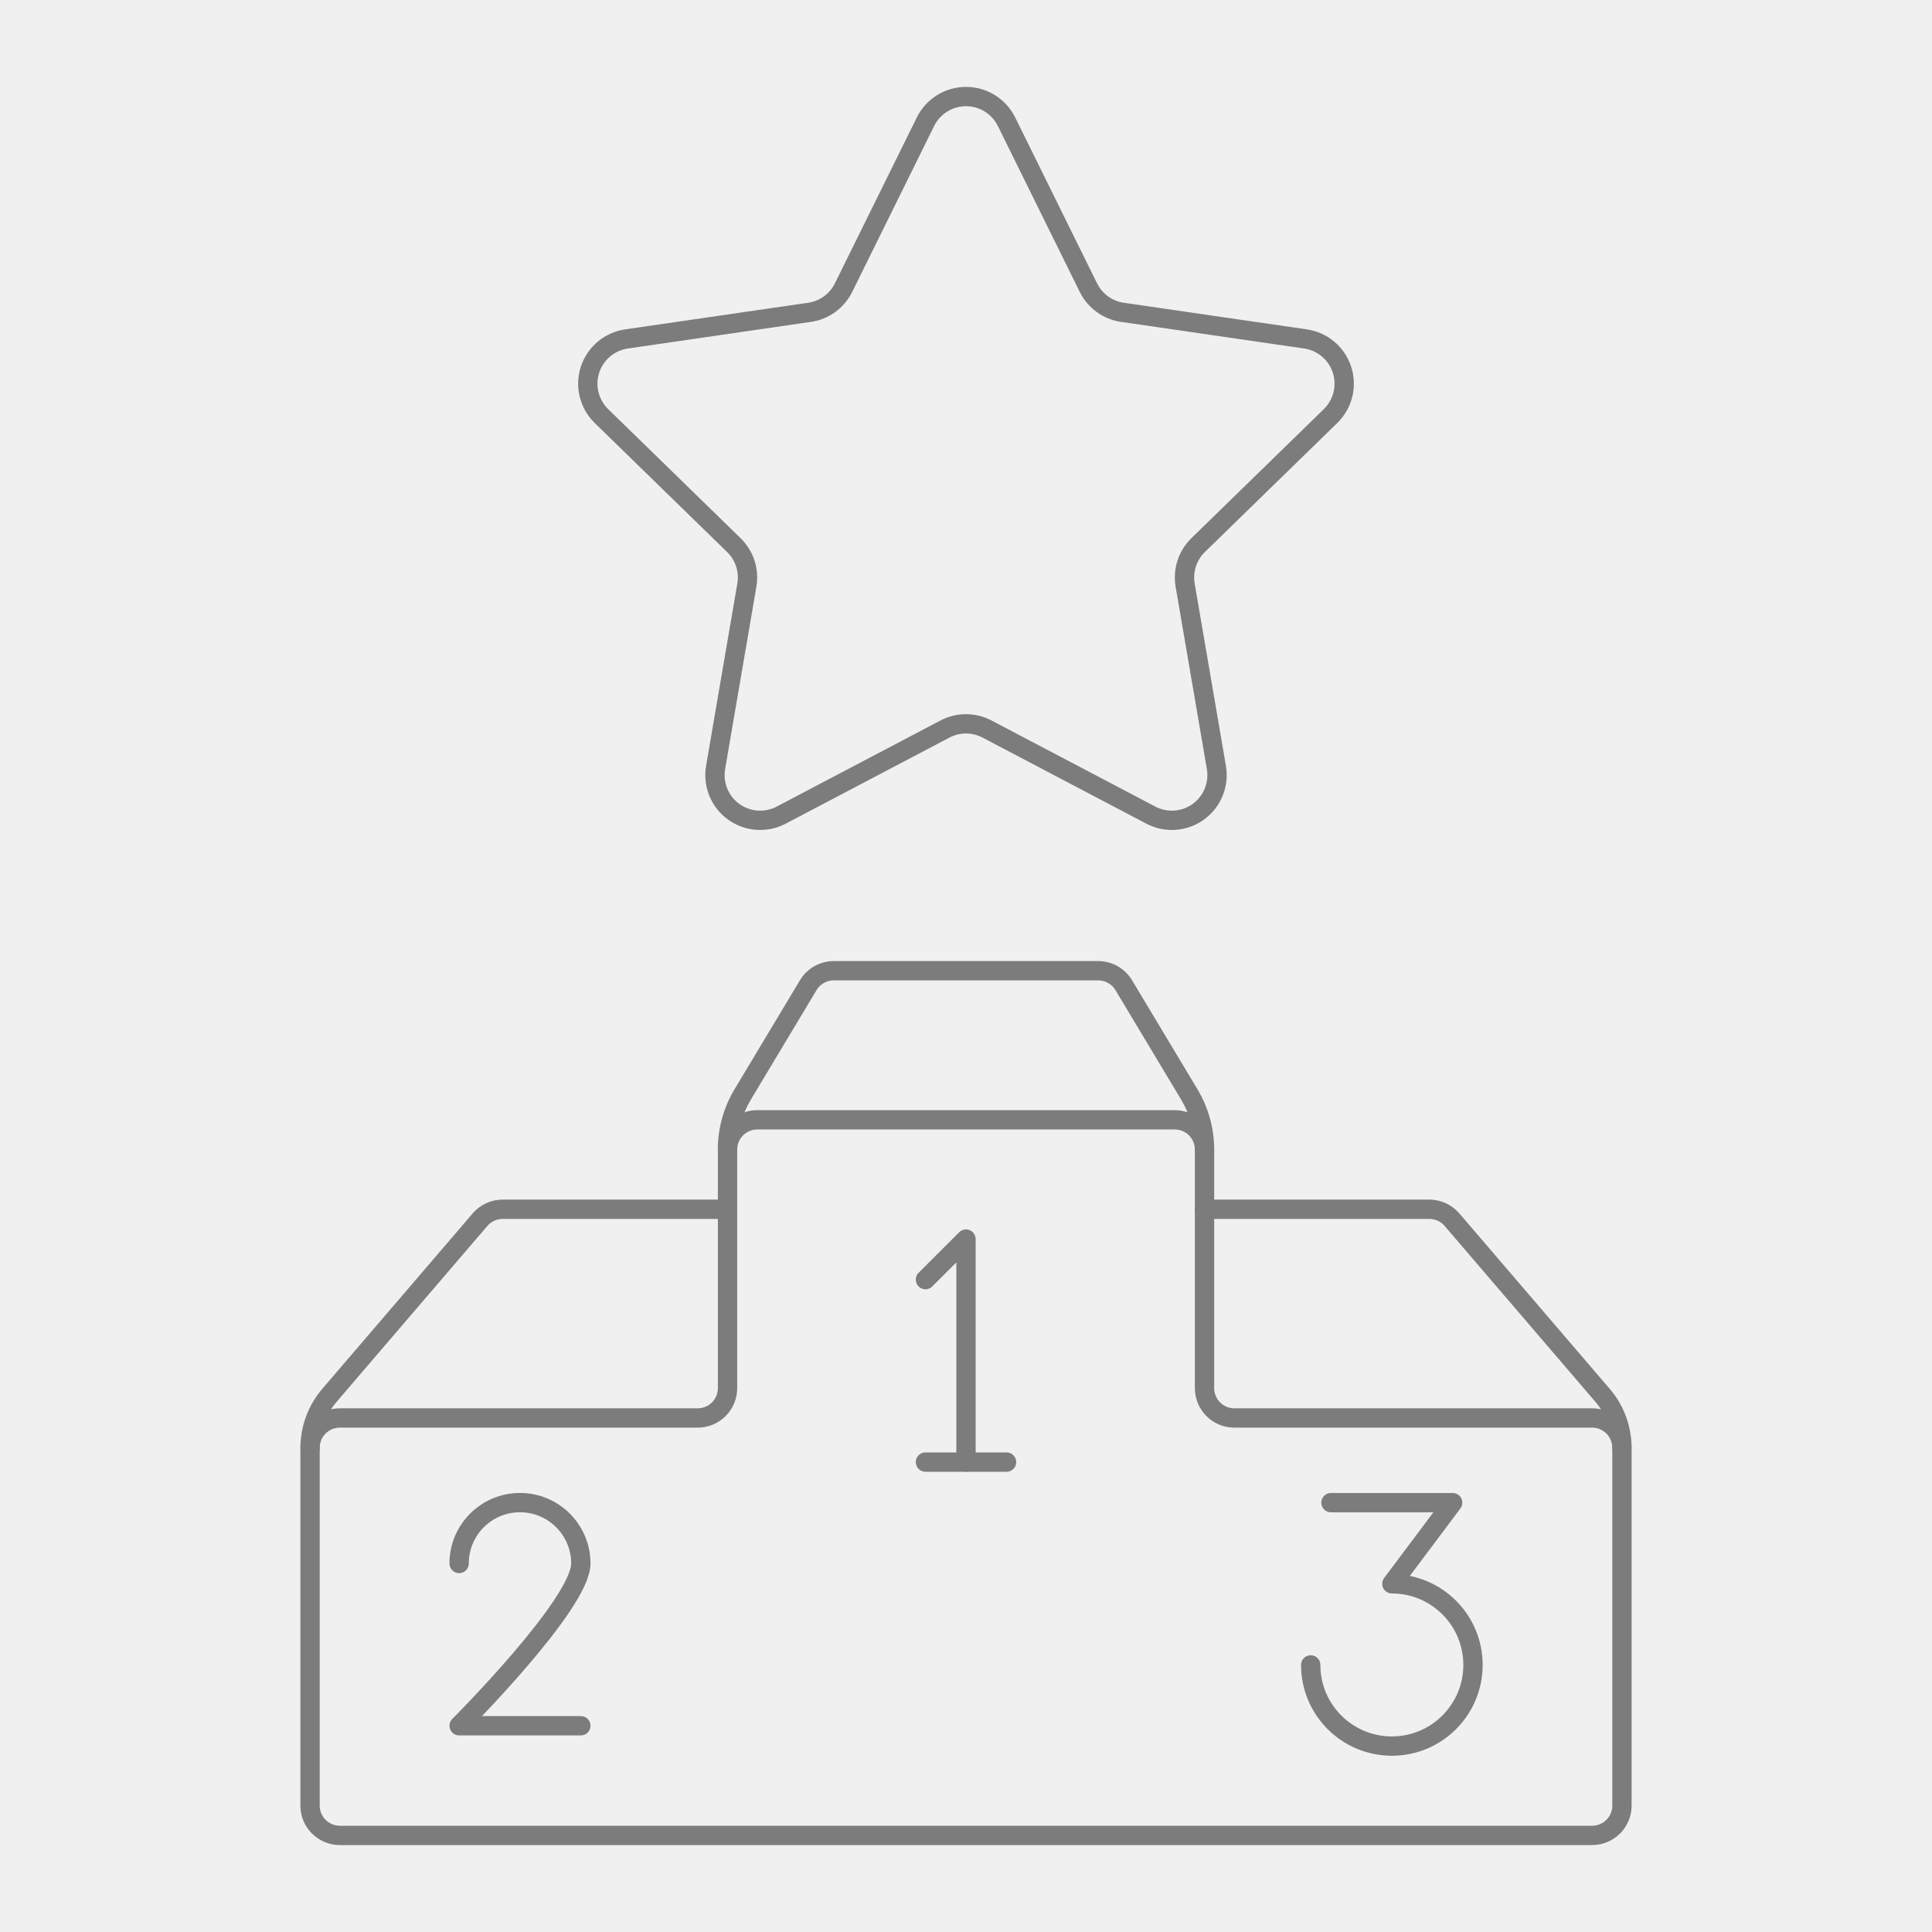
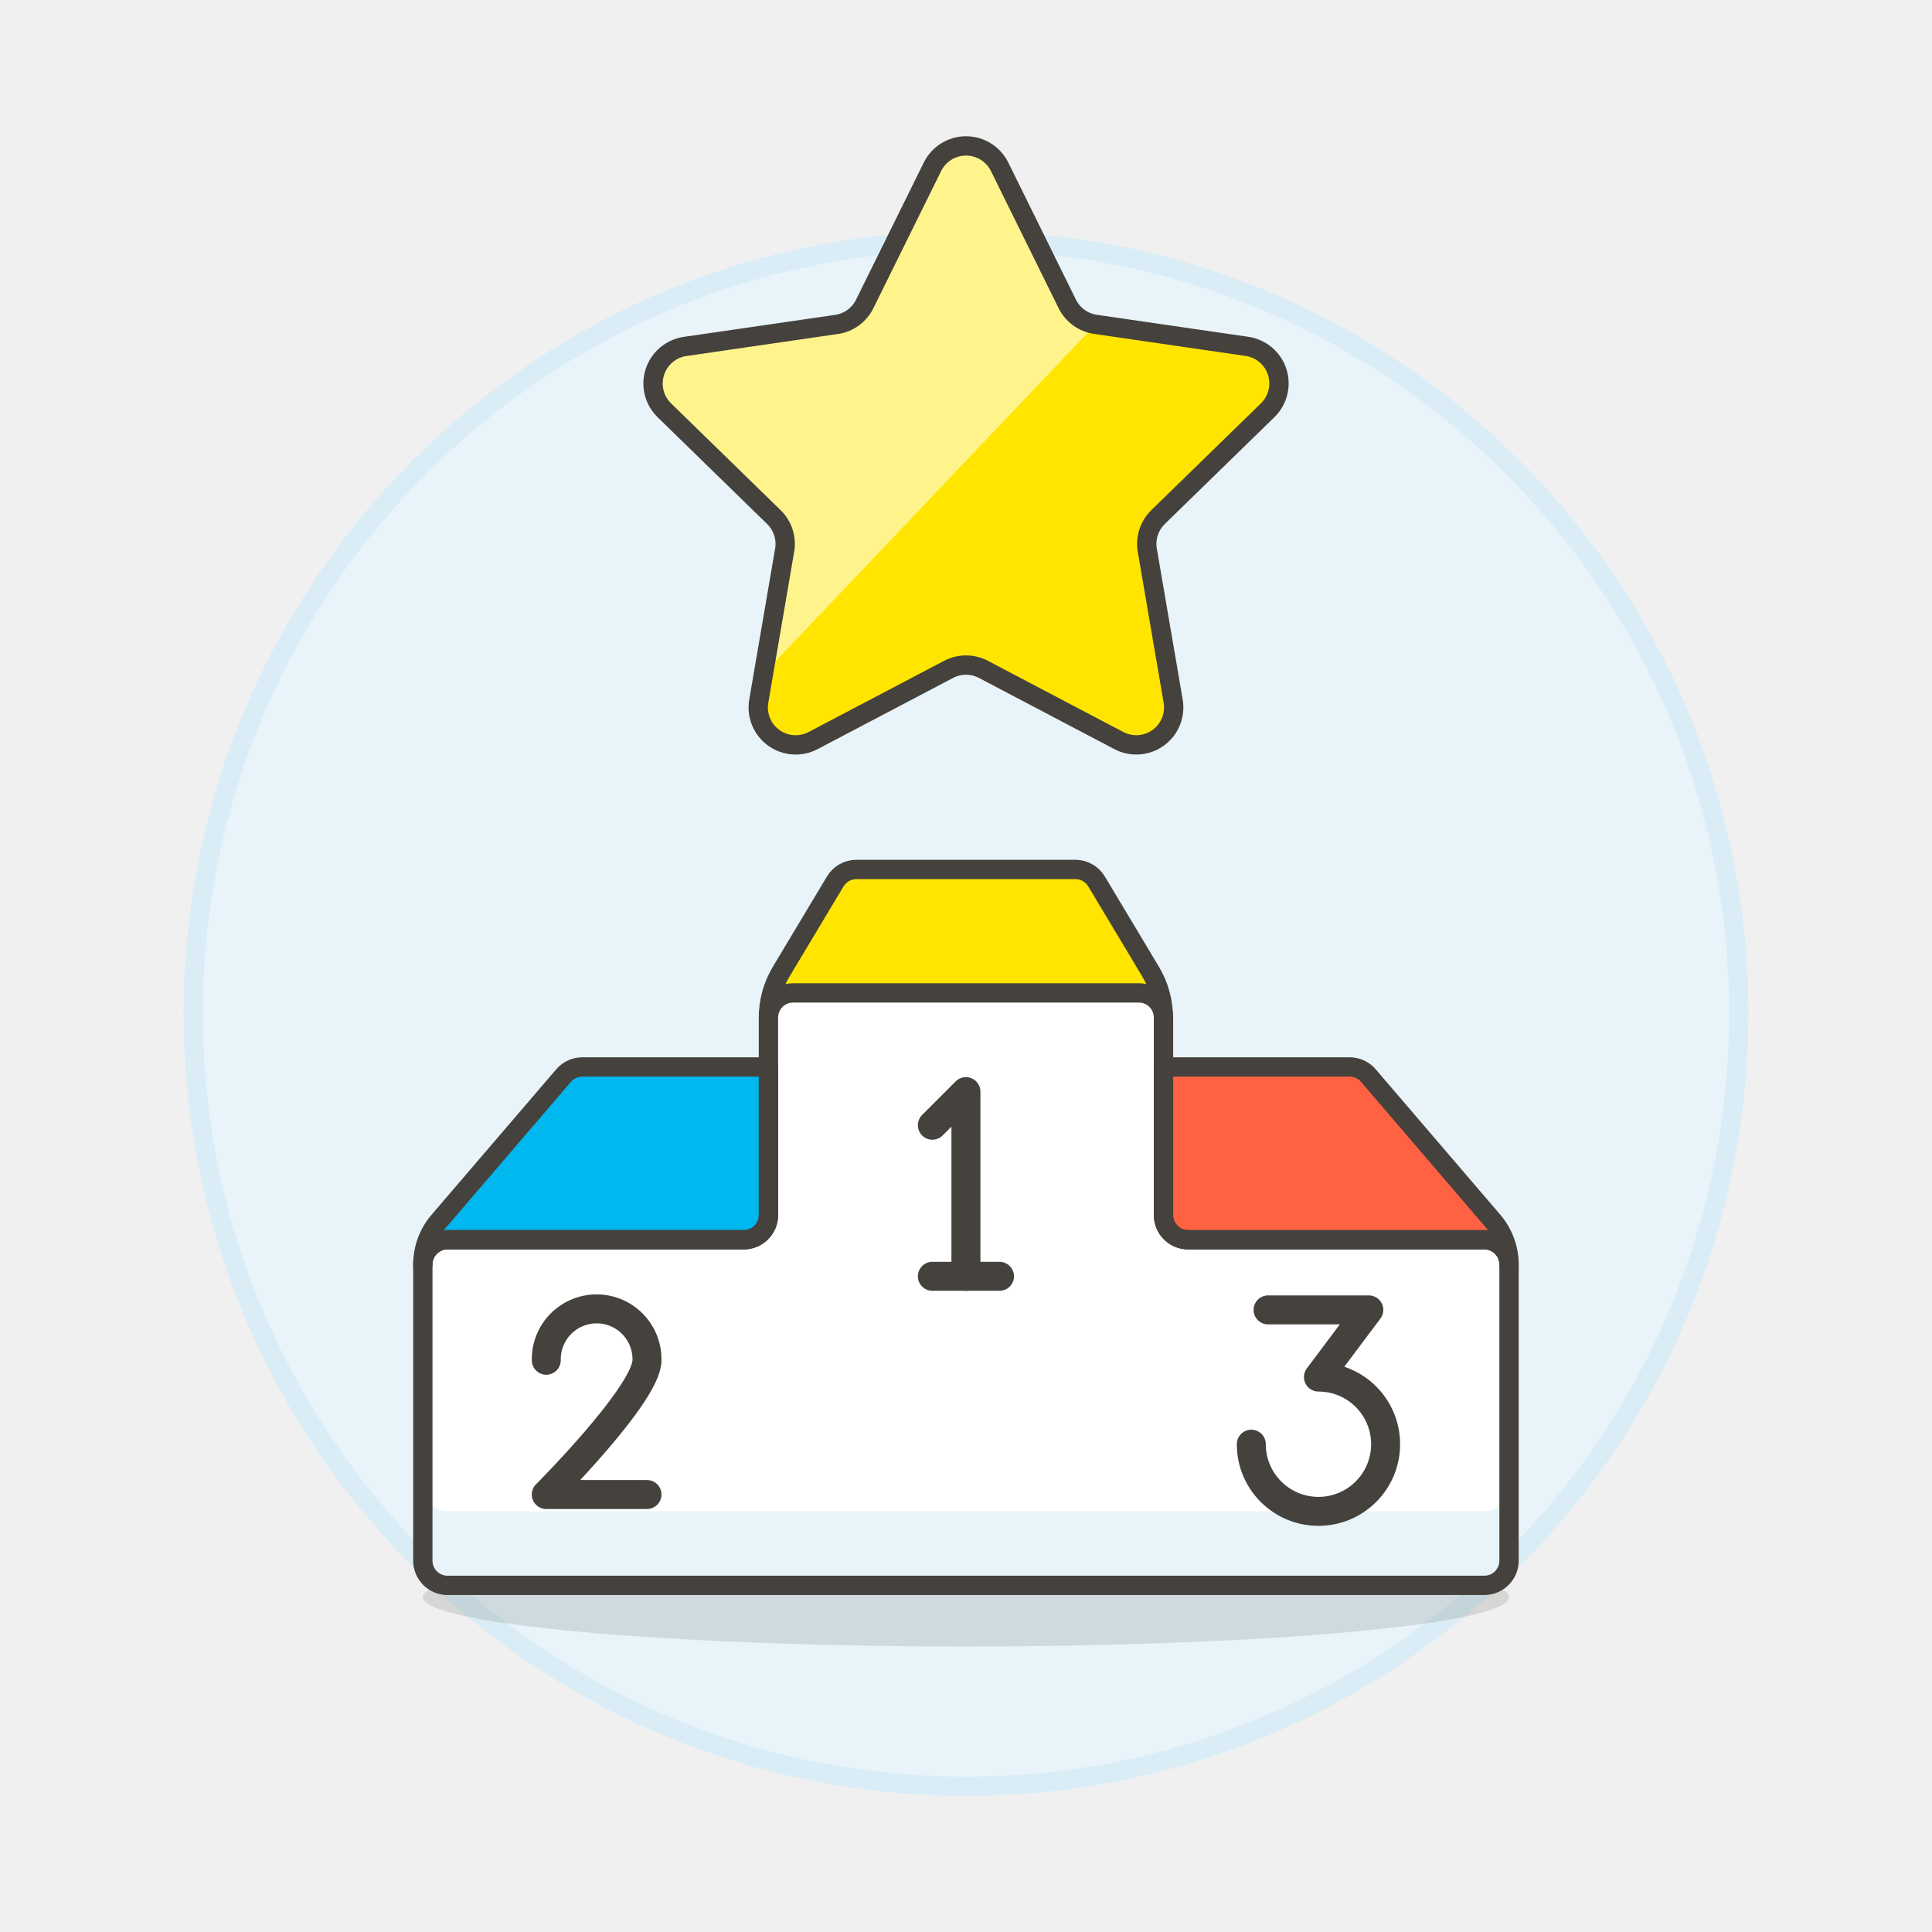
<svg xmlns="http://www.w3.org/2000/svg" version="1.1" viewBox="0 0 140 140" width="140" height="140">
  <g transform="matrix(1.4,0,0,1.4,0,0)">
-     <path d="M37.654,59.505a5.569,5.569,0,0,1,.794-2.867l3.386-5.644a1.545,1.545,0,0,1,1.323-.749H56.843a1.545,1.545,0,0,1,1.323.749l3.386,5.644a5.569,5.569,0,0,1,.794,2.867" fill="none" stroke="#7c7c7c" stroke-linecap="round" stroke-linejoin="round" />
-     <path d="M63.889,73.394a1.543,1.543,0,0,1-1.543-1.543V59.505A1.543,1.543,0,0,0,60.8,57.961H39.2a1.543,1.543,0,0,0-1.543,1.544V71.851a1.543,1.543,0,0,1-1.543,1.543H17.591a1.543,1.543,0,0,0-1.543,1.543v18.52A1.543,1.543,0,0,0,17.591,95H82.409a1.543,1.543,0,0,0,1.543-1.543V74.937a1.543,1.543,0,0,0-1.543-1.543Z" fill="none" stroke="#7c7c7c" stroke-linecap="round" stroke-linejoin="round" />
-     <path d="M47.901 66.233L50 64.135 50 75.678" fill="none" stroke="#7c7c7c" stroke-linecap="round" stroke-linejoin="round" />
-     <path d="M47.901 75.678L52.099 75.678" fill="none" stroke="#7c7c7c" stroke-linecap="round" stroke-linejoin="round" />
-     <path d="M23.764,80.925a3.149,3.149,0,0,1,6.3,0c0,2.1-6.3,8.4-6.3,8.4h6.3" fill="none" stroke="#7c7c7c" stroke-linecap="round" stroke-linejoin="round" />
-     <path d="M68.89,77.777h6.3l-3.148,4.2a4.2,4.2,0,1,1-4.2,4.2" fill="none" stroke="#7c7c7c" stroke-linecap="round" stroke-linejoin="round" />
-     <path d="M52.1,6.305l4.235,8.581a2.336,2.336,0,0,0,1.763,1.28l9.471,1.377a2.34,2.34,0,0,1,1.3,3.992l-6.854,6.68a2.344,2.344,0,0,0-.672,2.072l1.617,9.434a2.34,2.34,0,0,1-3.4,2.467l-8.471-4.453a2.337,2.337,0,0,0-2.178,0L40.44,42.188a2.34,2.34,0,0,1-3.4-2.467l1.617-9.434a2.337,2.337,0,0,0-.673-2.072l-6.853-6.68a2.34,2.34,0,0,1,1.3-3.992L41.9,16.166a2.337,2.337,0,0,0,1.763-1.28L47.9,6.305A2.34,2.34,0,0,1,52.1,6.305Z" fill="none" stroke="#7c7c7c" stroke-linecap="round" stroke-linejoin="round" />
-     <path d="M62.346,62.591H73.983a1.543,1.543,0,0,1,1.171.539l7.794,9.092a4.175,4.175,0,0,1,1,2.715" fill="none" stroke="#7c7c7c" stroke-linecap="round" stroke-linejoin="round" />
-     <path d="M37.654,62.591H26.017a1.543,1.543,0,0,0-1.171.539l-7.794,9.092a4.175,4.175,0,0,0-1,2.715" fill="none" stroke="#7c7c7c" stroke-linecap="round" stroke-linejoin="round" />
+     <path d="M10.000 52.457 A40.000 40.000 0 1 0 90.000 52.457 A40.000 40.000 0 1 0 10.000 52.457 Z" fill="#e8f4fa" stroke="#daedf7" stroke-miterlimit="10" />
+     <path d="M39.774,52.67a4.618,4.618,0,0,1,.658-2.374l2.8-4.672a1.276,1.276,0,0,1,1.1-.621H55.662a1.276,1.276,0,0,1,1.095.621l2.8,4.672a4.617,4.617,0,0,1,.657,2.374Z" fill="#ffe500" stroke="#45413c" stroke-linecap="round" stroke-linejoin="round" />
+     <path d="M78.111,82.665c0-1.411-12.585-2.555-28.11-2.555S21.89,81.254,21.89,82.665,34.476,85.221,50,85.221,78.111,84.077,78.111,82.665Z" fill="#45413c" opacity=".15" />
+     <path d="M61.5,64.17a1.278,1.278,0,0,1-1.278-1.278V52.67a1.278,1.278,0,0,0-1.277-1.278H41.052a1.278,1.278,0,0,0-1.278,1.278V62.892A1.278,1.278,0,0,1,38.5,64.17H23.164a1.278,1.278,0,0,0-1.278,1.277V80.78a1.278,1.278,0,0,0,1.278,1.278H76.829a1.278,1.278,0,0,0,1.278-1.278V65.447a1.278,1.278,0,0,0-1.278-1.277Z" fill="#ffffff" />
+     <path d="M21.886,65.447a1.278,1.278,0,0,1,1.278-1.277H38.5a1.279,1.279,0,0,0,1.278-1.278V55.225H30.14a1.276,1.276,0,0,0-.97.447L22.718,63.2A3.456,3.456,0,0,0,21.886,65.447Z" fill="#00b8f0" stroke="#45413c" stroke-linecap="round" stroke-linejoin="round" />
+     <path d="M78.107,65.447a1.278,1.278,0,0,0-1.278-1.277H61.5a1.278,1.278,0,0,1-1.278-1.278V55.225h9.635a1.276,1.276,0,0,1,.97.447L77.276,63.2A3.455,3.455,0,0,1,78.107,65.447Z" fill="#ff6242" stroke="#45413c" stroke-linecap="round" stroke-linejoin="round" />
+     <path d="M76.829,78.225H23.164a1.278,1.278,0,0,1-1.278-1.278V80.78a1.278,1.278,0,0,0,1.278,1.278H76.829a1.278,1.278,0,0,0,1.278-1.278V76.947A1.278,1.278,0,0,1,76.829,78.225Z" fill="#e8f4fa" />
+     <path d="M61.5,64.17a1.278,1.278,0,0,1-1.278-1.278V52.67a1.278,1.278,0,0,0-1.277-1.278H41.052a1.278,1.278,0,0,0-1.278,1.278V62.892A1.278,1.278,0,0,1,38.5,64.17H23.164a1.278,1.278,0,0,0-1.278,1.277V80.78a1.278,1.278,0,0,0,1.278,1.278H76.829a1.278,1.278,0,0,0,1.278-1.278V65.447a1.278,1.278,0,0,0-1.278-1.277Z" fill="none" stroke="#45413c" stroke-linecap="round" stroke-linejoin="round" />
+     <path d="M48.259 58.241L49.996 56.503 49.996 66.061" fill="none" stroke="#45413c" stroke-linecap="round" stroke-linejoin="round" stroke-width="1.5" />
+     <path d="M48.259 66.061L51.734 66.061" fill="none" stroke="#45413c" stroke-linecap="round" stroke-linejoin="round" stroke-width="1.5" />
+     <path d="M28.275,70.405a2.607,2.607,0,1,1,5.213,0c0,1.738-5.213,6.951-5.213,6.951h5.213" fill="none" stroke="#45413c" stroke-linecap="round" stroke-linejoin="round" stroke-width="1.5" />
+     <path d="M65.636,67.8h5.213l-2.606,3.476a3.476,3.476,0,1,1-3.476,3.475" fill="none" stroke="#45413c" stroke-linecap="round" stroke-linejoin="round" stroke-width="1.5" />
+     <path d="M51.735,8.623l3.506,7.105a1.933,1.933,0,0,0,1.459,1.06l7.842,1.14a1.938,1.938,0,0,1,1.074,3.305l-5.675,5.531a1.943,1.943,0,0,0-.557,1.715l1.339,7.811a1.937,1.937,0,0,1-2.811,2.042L50.9,34.646a1.936,1.936,0,0,0-1.8,0l-7.014,3.686a1.937,1.937,0,0,1-2.812-2.042l1.339-7.811a1.934,1.934,0,0,0-.557-1.715l-5.674-5.531a1.938,1.938,0,0,1,1.074-3.3l7.841-1.14a1.935,1.935,0,0,0,1.46-1.06l3.507-7.1A1.938,1.938,0,0,1,51.735,8.623Z" fill="#ffe500" />
+     <path d="M39.509,34.894l1.1-6.415a1.934,1.934,0,0,0-.557-1.715l-5.674-5.531a1.938,1.938,0,0,1,1.074-3.3l7.841-1.14a1.935,1.935,0,0,0,1.46-1.06l3.507-7.1a1.938,1.938,0,0,1,3.476,0l3.506,7.105a1.933,1.933,0,0,0,1.459,1.06Z" fill="#fff48c" />
+     <path d="M51.735,8.623l3.506,7.105a1.933,1.933,0,0,0,1.459,1.06l7.842,1.14a1.938,1.938,0,0,1,1.074,3.305l-5.675,5.531a1.943,1.943,0,0,0-.557,1.715l1.339,7.811a1.937,1.937,0,0,1-2.811,2.042L50.9,34.646a1.936,1.936,0,0,0-1.8,0l-7.014,3.686a1.937,1.937,0,0,1-2.812-2.042l1.339-7.811a1.934,1.934,0,0,0-.557-1.715l-5.674-5.531a1.938,1.938,0,0,1,1.074-3.3l7.841-1.14a1.935,1.935,0,0,0,1.46-1.06l3.507-7.1A1.938,1.938,0,0,1,51.735,8.623Z" fill="none" stroke="#45413c" stroke-linecap="round" stroke-linejoin="round" />
  </g>
</svg>
